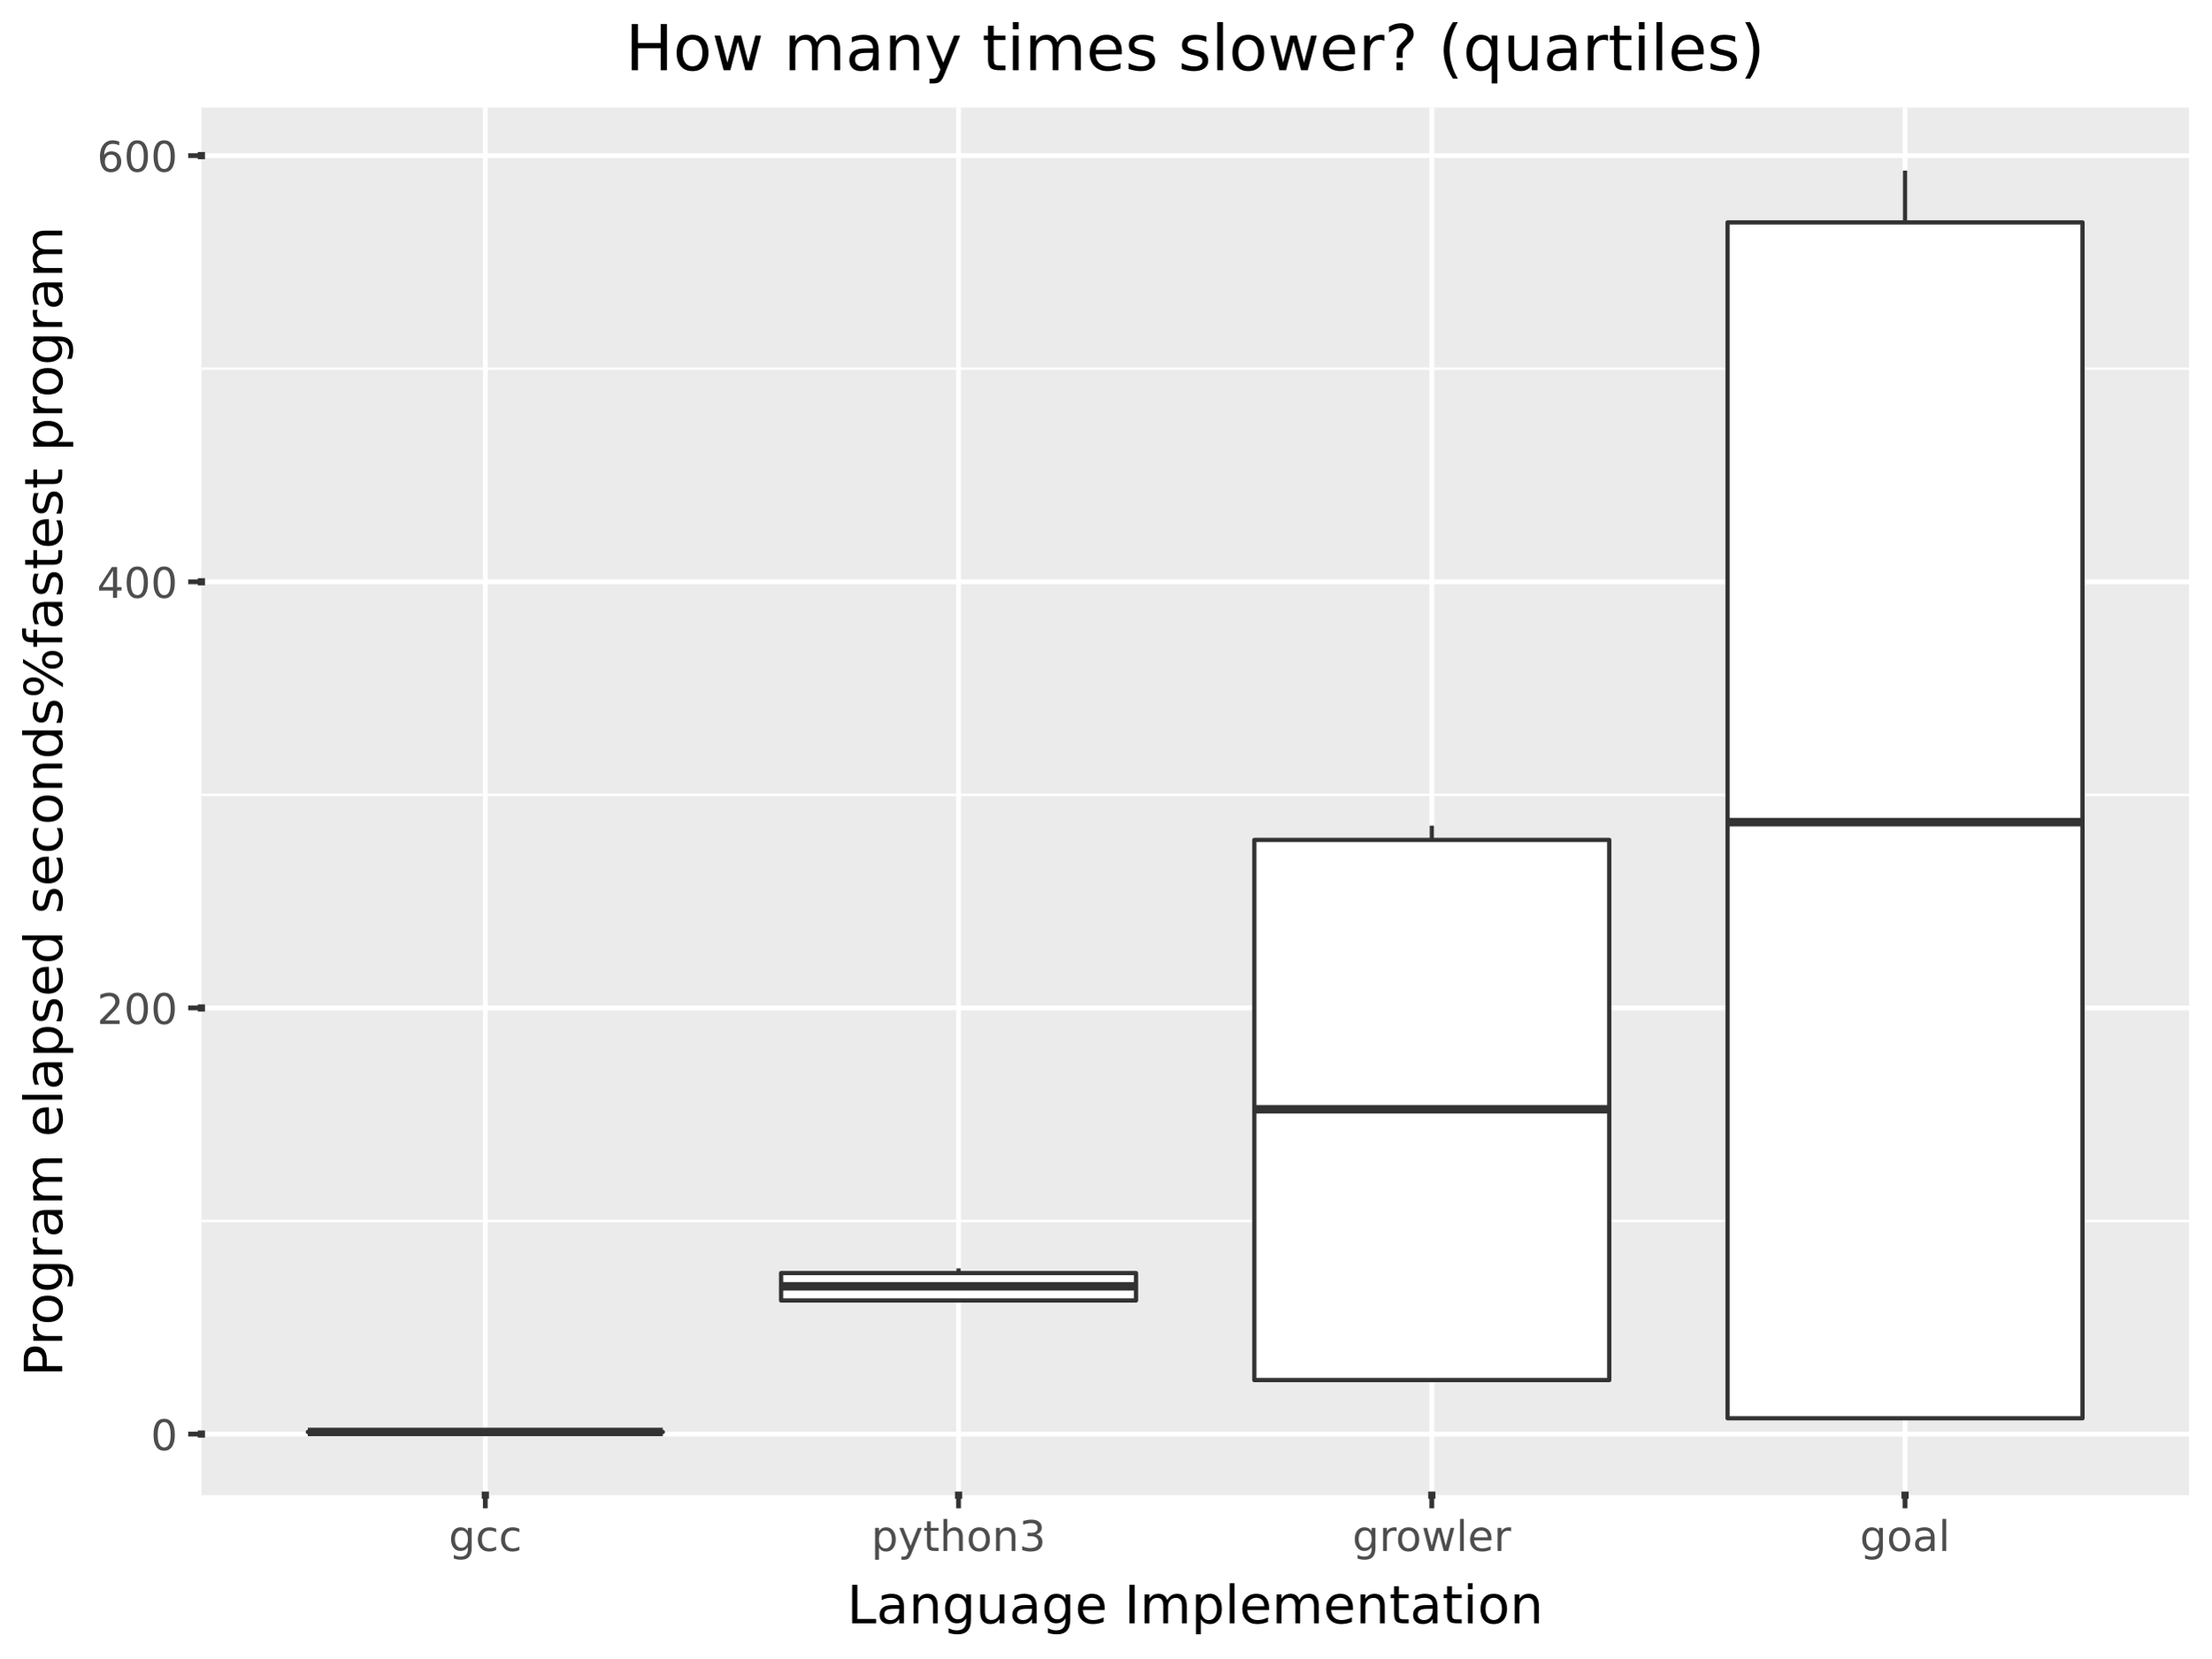
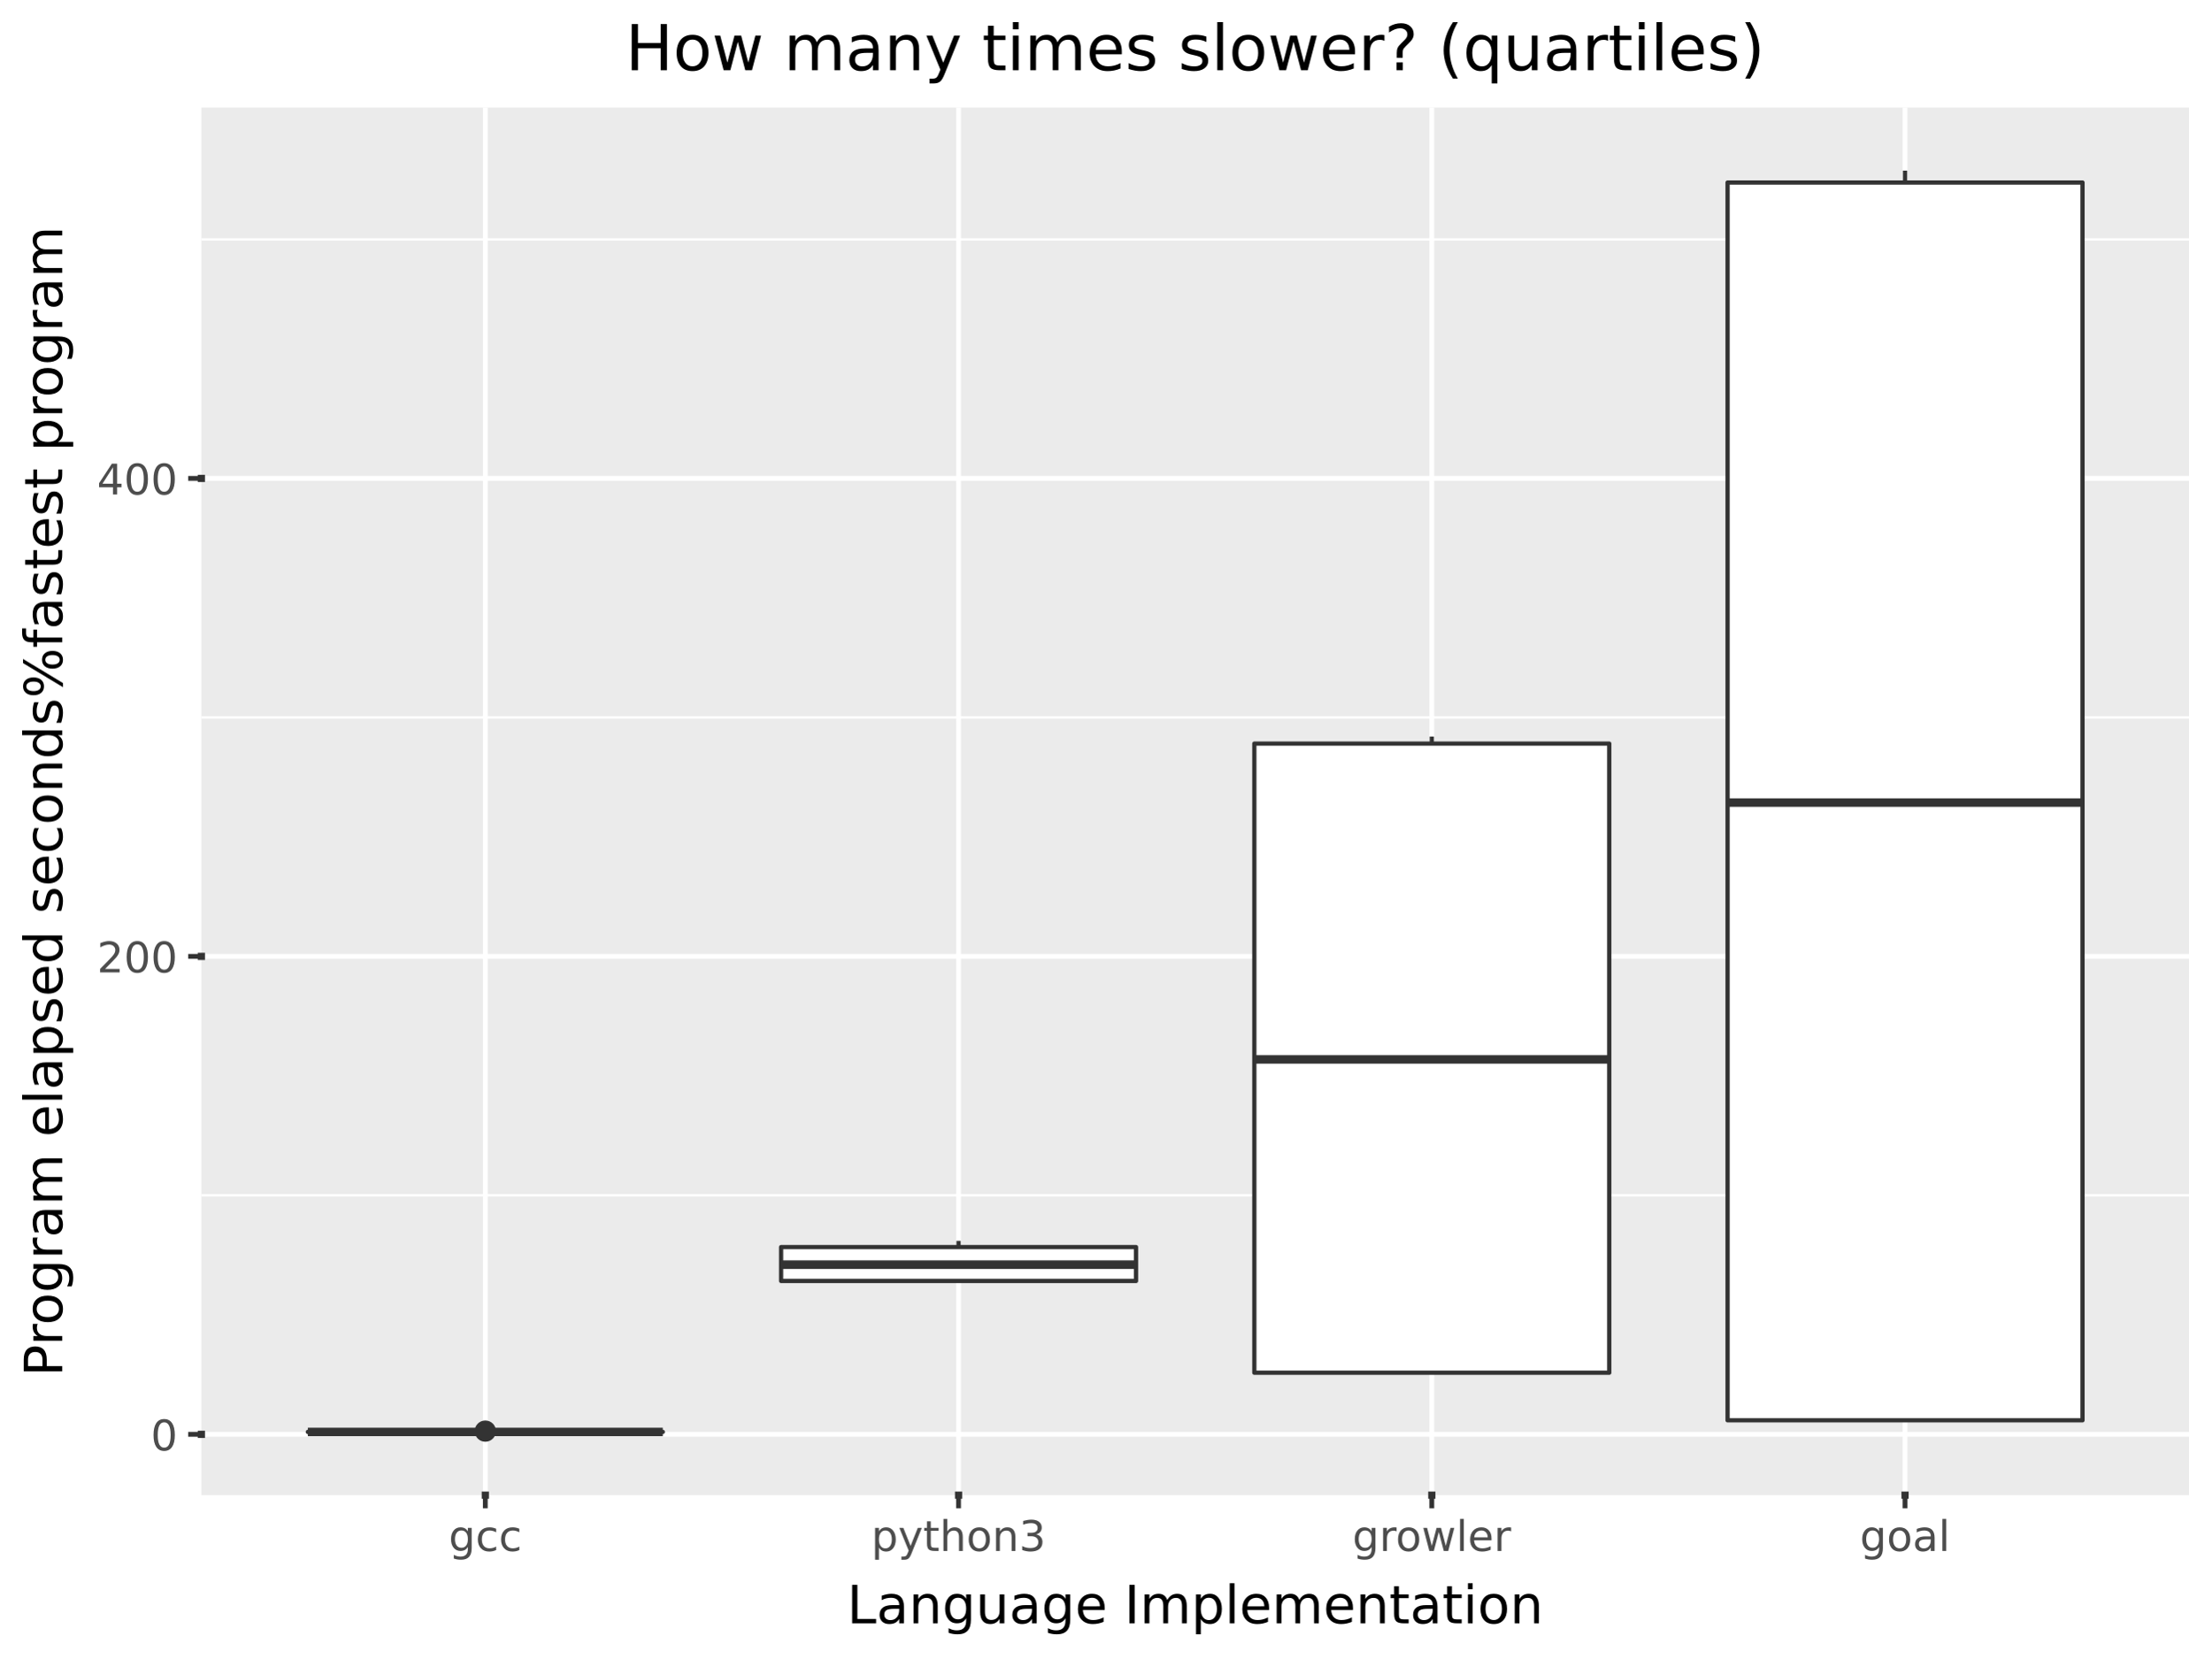
<svg xmlns="http://www.w3.org/2000/svg" xmlns:xlink="http://www.w3.org/1999/xlink" width="460.8pt" height="345.6pt" viewBox="0 0 460.8 345.6" version="1.1">
  <defs>
    <style type="text/css">*{stroke-linejoin: round; stroke-linecap: butt}</style>
  </defs>
  <g id="figure_1">
    <g id="patch_1">
      <path d="M 0 345.6  L 460.8 345.6  L 460.8 0  L 0 0  z " style="fill: #ffffff" />
    </g>
    <g id="patch_2">
      <path d="M 0 345.6  L 460.8 345.6  L 460.8 0  L 0 0  L 0 345.6  z " style="fill: none; stroke: #ffffff; stroke-linejoin: miter" />
    </g>
    <g id="axes_1">
      <g id="patch_3">
        <path d="M 41.964 311.632  L 456.192 311.632  L 456.192 22.417  L 41.964 22.417  z " style="fill: #ebebeb" />
      </g>
      <g id="matplotlib.axis_1">
        <g id="xtick_1">
          <g id="line2d_1">
-             <path d="M 101.139 311.632  L 101.139 22.417  " clip-path="url(#p1e54a7aa17)" style="fill: none; stroke: #ffffff; stroke-linecap: square" />
+             <path d="M 101.139 311.632  L 101.139 22.417  " clip-path="url(#pe23350405b)" style="fill: none; stroke: #ffffff; stroke-linecap: square" />
          </g>
          <g id="line2d_2">
            <path d="M 101.139 311.632  " style="fill: none; stroke: #333333; stroke-width: 1.5; stroke-linecap: square" />
            <defs>
-               <path id="mf7da048837" d="M 0 0  L 0 2.75  " style="stroke: #333333" />
+               <path id="m1bbaaa2d89" d="M 0 0  L 0 2.75  " style="stroke: #333333" />
            </defs>
            <g>
-               <use xlink:href="#mf7da048837" x="101.139" y="311.632" style="fill: #333333; stroke: #333333" />
+               <use xlink:href="#m1bbaaa2d89" x="101.139" y="311.632" style="fill: #333333; stroke: #333333" />
            </g>
          </g>
          <g id="text_1">
            <g style="fill: #4d4d4d" transform="translate(93.50737 323.2684) scale(0.088 -0.088)">
              <defs>
                <path id="DejaVuSans-4a" d="M 2906 1791  Q 2906 2416 2648 2759  Q 2391 3103 1925 3103  Q 1463 3103 1205 2759  Q 947 2416 947 1791  Q 947 1169 1205 825  Q 1463 481 1925 481  Q 2391 481 2648 825  Q 2906 1169 2906 1791  z M 3481 434  Q 3481 -459 3084 -895  Q 2688 -1331 1869 -1331  Q 1566 -1331 1297 -1286  Q 1028 -1241 775 -1147  L 775 -588  Q 1028 -725 1275 -790  Q 1522 -856 1778 -856  Q 2344 -856 2625 -561  Q 2906 -266 2906 331  L 2906 616  Q 2728 306 2450 153  Q 2172 0 1784 0  Q 1141 0 747 490  Q 353 981 353 1791  Q 353 2603 747 3093  Q 1141 3584 1784 3584  Q 2172 3584 2450 3431  Q 2728 3278 2906 2969  L 2906 3500  L 3481 3500  L 3481 434  z " transform="scale(0.015625)" />
                <path id="DejaVuSans-46" d="M 3122 3366  L 3122 2828  Q 2878 2963 2633 3030  Q 2388 3097 2138 3097  Q 1578 3097 1268 2742  Q 959 2388 959 1747  Q 959 1106 1268 751  Q 1578 397 2138 397  Q 2388 397 2633 464  Q 2878 531 3122 666  L 3122 134  Q 2881 22 2623 -34  Q 2366 -91 2075 -91  Q 1284 -91 818 406  Q 353 903 353 1747  Q 353 2603 823 3093  Q 1294 3584 2113 3584  Q 2378 3584 2631 3529  Q 2884 3475 3122 3366  z " transform="scale(0.015625)" />
              </defs>
              <use xlink:href="#DejaVuSans-4a" />
              <use xlink:href="#DejaVuSans-46" transform="translate(63.48438 0)" />
              <use xlink:href="#DejaVuSans-46" transform="translate(118.4688 0)" />
            </g>
          </g>
        </g>
        <g id="xtick_2">
          <g id="line2d_3">
-             <path d="M 199.765 311.632  L 199.765 22.417  " clip-path="url(#p1e54a7aa17)" style="fill: none; stroke: #ffffff; stroke-linecap: square" />
+             <path d="M 199.765 311.632  L 199.765 22.417  " clip-path="url(#pe23350405b)" style="fill: none; stroke: #ffffff; stroke-linecap: square" />
          </g>
          <g id="line2d_4">
            <path d="M 199.765 311.632  " style="fill: none; stroke: #333333; stroke-width: 1.5; stroke-linecap: square" />
            <g>
-               <use xlink:href="#mf7da048837" x="199.765" y="311.632" style="fill: #333333; stroke: #333333" />
+               <use xlink:href="#m1bbaaa2d89" x="199.765" y="311.632" style="fill: #333333; stroke: #333333" />
            </g>
          </g>
          <g id="text_2">
            <g style="fill: #4d4d4d" transform="translate(181.5738 323.2691) scale(0.088 -0.088)">
              <defs>
                <path id="DejaVuSans-53" d="M 1159 525  L 1159 -1331  L 581 -1331  L 581 3500  L 1159 3500  L 1159 2969  Q 1341 3281 1617 3432  Q 1894 3584 2278 3584  Q 2916 3584 3314 3078  Q 3713 2572 3713 1747  Q 3713 922 3314 415  Q 2916 -91 2278 -91  Q 1894 -91 1617 61  Q 1341 213 1159 525  z M 3116 1747  Q 3116 2381 2855 2742  Q 2594 3103 2138 3103  Q 1681 3103 1420 2742  Q 1159 2381 1159 1747  Q 1159 1113 1420 752  Q 1681 391 2138 391  Q 2594 391 2855 752  Q 3116 1113 3116 1747  z " transform="scale(0.015625)" />
                <path id="DejaVuSans-5c" d="M 2059 -325  Q 1816 -950 1584 -1140  Q 1353 -1331 966 -1331  L 506 -1331  L 506 -850  L 844 -850  Q 1081 -850 1212 -737  Q 1344 -625 1503 -206  L 1606 56  L 191 3500  L 800 3500  L 1894 763  L 2988 3500  L 3597 3500  L 2059 -325  z " transform="scale(0.015625)" />
                <path id="DejaVuSans-57" d="M 1172 4494  L 1172 3500  L 2356 3500  L 2356 3053  L 1172 3053  L 1172 1153  Q 1172 725 1289 603  Q 1406 481 1766 481  L 2356 481  L 2356 0  L 1766 0  Q 1100 0 847 248  Q 594 497 594 1153  L 594 3053  L 172 3053  L 172 3500  L 594 3500  L 594 4494  L 1172 4494  z " transform="scale(0.015625)" />
                <path id="DejaVuSans-4b" d="M 3513 2113  L 3513 0  L 2938 0  L 2938 2094  Q 2938 2591 2744 2837  Q 2550 3084 2163 3084  Q 1697 3084 1428 2787  Q 1159 2491 1159 1978  L 1159 0  L 581 0  L 581 4863  L 1159 4863  L 1159 2956  Q 1366 3272 1645 3428  Q 1925 3584 2291 3584  Q 2894 3584 3203 3211  Q 3513 2838 3513 2113  z " transform="scale(0.015625)" />
                <path id="DejaVuSans-52" d="M 1959 3097  Q 1497 3097 1228 2736  Q 959 2375 959 1747  Q 959 1119 1226 758  Q 1494 397 1959 397  Q 2419 397 2687 759  Q 2956 1122 2956 1747  Q 2956 2369 2687 2733  Q 2419 3097 1959 3097  z M 1959 3584  Q 2709 3584 3137 3096  Q 3566 2609 3566 1747  Q 3566 888 3137 398  Q 2709 -91 1959 -91  Q 1206 -91 779 398  Q 353 888 353 1747  Q 353 2609 779 3096  Q 1206 3584 1959 3584  z " transform="scale(0.015625)" />
                <path id="DejaVuSans-51" d="M 3513 2113  L 3513 0  L 2938 0  L 2938 2094  Q 2938 2591 2744 2837  Q 2550 3084 2163 3084  Q 1697 3084 1428 2787  Q 1159 2491 1159 1978  L 1159 0  L 581 0  L 581 3500  L 1159 3500  L 1159 2956  Q 1366 3272 1645 3428  Q 1925 3584 2291 3584  Q 2894 3584 3203 3211  Q 3513 2838 3513 2113  z " transform="scale(0.015625)" />
                <path id="DejaVuSans-16" d="M 2597 2516  Q 3050 2419 3304 2112  Q 3559 1806 3559 1356  Q 3559 666 3084 287  Q 2609 -91 1734 -91  Q 1441 -91 1130 -33  Q 819 25 488 141  L 488 750  Q 750 597 1062 519  Q 1375 441 1716 441  Q 2309 441 2620 675  Q 2931 909 2931 1356  Q 2931 1769 2642 2001  Q 2353 2234 1838 2234  L 1294 2234  L 1294 2753  L 1863 2753  Q 2328 2753 2575 2939  Q 2822 3125 2822 3475  Q 2822 3834 2567 4026  Q 2313 4219 1838 4219  Q 1578 4219 1281 4162  Q 984 4106 628 3988  L 628 4550  Q 988 4650 1302 4700  Q 1616 4750 1894 4750  Q 2613 4750 3031 4423  Q 3450 4097 3450 3541  Q 3450 3153 3228 2886  Q 3006 2619 2597 2516  z " transform="scale(0.015625)" />
              </defs>
              <use xlink:href="#DejaVuSans-53" />
              <use xlink:href="#DejaVuSans-5c" transform="translate(63.48438 0)" />
              <use xlink:href="#DejaVuSans-57" transform="translate(122.6719 0)" />
              <use xlink:href="#DejaVuSans-4b" transform="translate(161.875 0)" />
              <use xlink:href="#DejaVuSans-52" transform="translate(225.25 0)" />
              <use xlink:href="#DejaVuSans-51" transform="translate(286.4375 0)" />
              <use xlink:href="#DejaVuSans-16" transform="translate(349.8125 0)" />
            </g>
          </g>
        </g>
        <g id="xtick_3">
          <g id="line2d_5">
-             <path d="M 298.391 311.632  L 298.391 22.417  " clip-path="url(#p1e54a7aa17)" style="fill: none; stroke: #ffffff; stroke-linecap: square" />
+             <path d="M 298.391 311.632  L 298.391 22.417  " clip-path="url(#pe23350405b)" style="fill: none; stroke: #ffffff; stroke-linecap: square" />
          </g>
          <g id="line2d_6">
            <path d="M 298.391 311.632  " style="fill: none; stroke: #333333; stroke-width: 1.5; stroke-linecap: square" />
            <g>
-               <use xlink:href="#mf7da048837" x="298.391" y="311.632" style="fill: #333333; stroke: #333333" />
+               <use xlink:href="#m1bbaaa2d89" x="298.391" y="311.632" style="fill: #333333; stroke: #333333" />
            </g>
          </g>
          <g id="text_3">
            <g style="fill: #4d4d4d" transform="translate(281.8564 323.2691) scale(0.088 -0.088)">
              <defs>
                <path id="DejaVuSans-55" d="M 2631 2963  Q 2534 3019 2420 3045  Q 2306 3072 2169 3072  Q 1681 3072 1420 2755  Q 1159 2438 1159 1844  L 1159 0  L 581 0  L 581 3500  L 1159 3500  L 1159 2956  Q 1341 3275 1631 3429  Q 1922 3584 2338 3584  Q 2397 3584 2469 3576  Q 2541 3569 2628 3553  L 2631 2963  z " transform="scale(0.015625)" />
                <path id="DejaVuSans-5a" d="M 269 3500  L 844 3500  L 1563 769  L 2278 3500  L 2956 3500  L 3675 769  L 4391 3500  L 4966 3500  L 4050 0  L 3372 0  L 2619 2869  L 1863 0  L 1184 0  L 269 3500  z " transform="scale(0.015625)" />
                <path id="DejaVuSans-4f" d="M 603 4863  L 1178 4863  L 1178 0  L 603 0  L 603 4863  z " transform="scale(0.015625)" />
                <path id="DejaVuSans-48" d="M 3597 1894  L 3597 1613  L 953 1613  Q 991 1019 1311 708  Q 1631 397 2203 397  Q 2534 397 2845 478  Q 3156 559 3463 722  L 3463 178  Q 3153 47 2828 -22  Q 2503 -91 2169 -91  Q 1331 -91 842 396  Q 353 884 353 1716  Q 353 2575 817 3079  Q 1281 3584 2069 3584  Q 2775 3584 3186 3129  Q 3597 2675 3597 1894  z M 3022 2063  Q 3016 2534 2758 2815  Q 2500 3097 2075 3097  Q 1594 3097 1305 2825  Q 1016 2553 972 2059  L 3022 2063  z " transform="scale(0.015625)" />
              </defs>
              <use xlink:href="#DejaVuSans-4a" />
              <use xlink:href="#DejaVuSans-55" transform="translate(63.48438 0)" />
              <use xlink:href="#DejaVuSans-52" transform="translate(102.3906 0)" />
              <use xlink:href="#DejaVuSans-5a" transform="translate(163.5781 0)" />
              <use xlink:href="#DejaVuSans-4f" transform="translate(245.3594 0)" />
              <use xlink:href="#DejaVuSans-48" transform="translate(273.1406 0)" />
              <use xlink:href="#DejaVuSans-55" transform="translate(334.6719 0)" />
            </g>
          </g>
        </g>
        <g id="xtick_4">
          <g id="line2d_7">
-             <path d="M 397.017 311.632  L 397.017 22.417  " clip-path="url(#p1e54a7aa17)" style="fill: none; stroke: #ffffff; stroke-linecap: square" />
+             <path d="M 397.017 311.632  L 397.017 22.417  " clip-path="url(#pe23350405b)" style="fill: none; stroke: #ffffff; stroke-linecap: square" />
          </g>
          <g id="line2d_8">
            <path d="M 397.017 311.632  " style="fill: none; stroke: #333333; stroke-width: 1.5; stroke-linecap: square" />
            <g>
-               <use xlink:href="#mf7da048837" x="397.017" y="311.632" style="fill: #333333; stroke: #333333" />
+               <use xlink:href="#m1bbaaa2d89" x="397.017" y="311.632" style="fill: #333333; stroke: #333333" />
            </g>
          </g>
          <g id="text_4">
            <g style="fill: #4d4d4d" transform="translate(387.6122 323.2691) scale(0.088 -0.088)">
              <defs>
                <path id="DejaVuSans-44" d="M 2194 1759  Q 1497 1759 1228 1600  Q 959 1441 959 1056  Q 959 750 1161 570  Q 1363 391 1709 391  Q 2188 391 2477 730  Q 2766 1069 2766 1631  L 2766 1759  L 2194 1759  z M 3341 1997  L 3341 0  L 2766 0  L 2766 531  Q 2569 213 2275 61  Q 1981 -91 1556 -91  Q 1019 -91 701 211  Q 384 513 384 1019  Q 384 1609 779 1909  Q 1175 2209 1959 2209  L 2766 2209  L 2766 2266  Q 2766 2663 2505 2880  Q 2244 3097 1772 3097  Q 1472 3097 1187 3025  Q 903 2953 641 2809  L 641 3341  Q 956 3463 1253 3523  Q 1550 3584 1831 3584  Q 2591 3584 2966 3190  Q 3341 2797 3341 1997  z " transform="scale(0.015625)" />
              </defs>
              <use xlink:href="#DejaVuSans-4a" />
              <use xlink:href="#DejaVuSans-52" transform="translate(63.48438 0)" />
              <use xlink:href="#DejaVuSans-44" transform="translate(124.6719 0)" />
              <use xlink:href="#DejaVuSans-4f" transform="translate(185.9531 0)" />
            </g>
          </g>
        </g>
      </g>
      <g id="matplotlib.axis_2">
        <g id="ytick_1">
          <g id="line2d_9">
-             <path d="M 41.964 298.911  L 456.192 298.911  " clip-path="url(#p1e54a7aa17)" style="fill: none; stroke: #ffffff; stroke-linecap: square" />
+             <path d="M 41.964 298.961  L 456.192 298.961  " clip-path="url(#pe23350405b)" style="fill: none; stroke: #ffffff; stroke-linecap: square" />
          </g>
          <g id="line2d_10">
-             <path d="M 41.964 298.911  " style="fill: none; stroke: #333333; stroke-width: 1.5; stroke-linecap: square" />
+             <path d="M 41.964 298.961  " style="fill: none; stroke: #333333; stroke-width: 1.5; stroke-linecap: square" />
            <defs>
-               <path id="ma963cca400" d="M 0 0  L -2.75 0  " style="stroke: #333333" />
+               <path id="me15c9c0fe1" d="M 0 0  L -2.75 0  " style="stroke: #333333" />
            </defs>
            <g>
-               <use xlink:href="#ma963cca400" x="41.964" y="298.911" style="fill: #333333; stroke: #333333" />
+               <use xlink:href="#me15c9c0fe1" x="41.964" y="298.961" style="fill: #333333; stroke: #333333" />
            </g>
          </g>
          <g id="text_5">
-             <g style="fill: #4d4d4d" transform="translate(31.41486 302.2541) scale(0.088 -0.088)">
+             <g style="fill: #4d4d4d" transform="translate(31.41486 302.304) scale(0.088 -0.088)">
              <defs>
                <path id="DejaVuSans-13" d="M 2034 4250  Q 1547 4250 1301 3770  Q 1056 3291 1056 2328  Q 1056 1369 1301 889  Q 1547 409 2034 409  Q 2525 409 2770 889  Q 3016 1369 3016 2328  Q 3016 3291 2770 3770  Q 2525 4250 2034 4250  z M 2034 4750  Q 2819 4750 3233 4129  Q 3647 3509 3647 2328  Q 3647 1150 3233 529  Q 2819 -91 2034 -91  Q 1250 -91 836 529  Q 422 1150 422 2328  Q 422 3509 836 4129  Q 1250 4750 2034 4750  z " transform="scale(0.015625)" />
              </defs>
              <use xlink:href="#DejaVuSans-13" />
            </g>
          </g>
        </g>
        <g id="ytick_2">
          <g id="line2d_11">
-             <path d="M 41.964 210.085  L 456.192 210.085  " clip-path="url(#p1e54a7aa17)" style="fill: none; stroke: #ffffff; stroke-linecap: square" />
+             <path d="M 41.964 199.338  L 456.192 199.338  " clip-path="url(#pe23350405b)" style="fill: none; stroke: #ffffff; stroke-linecap: square" />
          </g>
          <g id="line2d_12">
-             <path d="M 41.964 210.085  " style="fill: none; stroke: #333333; stroke-width: 1.5; stroke-linecap: square" />
-             <g>
-               <use xlink:href="#ma963cca400" x="41.964" y="210.085" style="fill: #333333; stroke: #333333" />
+             <path d="M 41.964 199.338  " style="fill: none; stroke: #333333; stroke-width: 1.5; stroke-linecap: square" />
+             <g>
+               <use xlink:href="#me15c9c0fe1" x="41.964" y="199.338" style="fill: #333333; stroke: #333333" />
            </g>
          </g>
          <g id="text_6">
-             <g style="fill: #4d4d4d" transform="translate(20.21686 213.4284) scale(0.088 -0.088)">
+             <g style="fill: #4d4d4d" transform="translate(20.21686 202.6805) scale(0.088 -0.088)">
              <defs>
                <path id="DejaVuSans-15" d="M 1228 531  L 3431 531  L 3431 0  L 469 0  L 469 531  Q 828 903 1448 1529  Q 2069 2156 2228 2338  Q 2531 2678 2651 2914  Q 2772 3150 2772 3378  Q 2772 3750 2511 3984  Q 2250 4219 1831 4219  Q 1534 4219 1204 4116  Q 875 4013 500 3803  L 500 4441  Q 881 4594 1212 4672  Q 1544 4750 1819 4750  Q 2544 4750 2975 4387  Q 3406 4025 3406 3419  Q 3406 3131 3298 2873  Q 3191 2616 2906 2266  Q 2828 2175 2409 1742  Q 1991 1309 1228 531  z " transform="scale(0.015625)" />
              </defs>
              <use xlink:href="#DejaVuSans-15" />
              <use xlink:href="#DejaVuSans-13" transform="translate(63.625 0)" />
              <use xlink:href="#DejaVuSans-13" transform="translate(127.25 0)" />
            </g>
          </g>
        </g>
        <g id="ytick_3">
          <g id="line2d_13">
-             <path d="M 41.964 121.26  L 456.192 121.26  " clip-path="url(#p1e54a7aa17)" style="fill: none; stroke: #ffffff; stroke-linecap: square" />
+             <path d="M 41.964 99.714  L 456.192 99.714  " clip-path="url(#pe23350405b)" style="fill: none; stroke: #ffffff; stroke-linecap: square" />
          </g>
          <g id="line2d_14">
-             <path d="M 41.964 121.26  " style="fill: none; stroke: #333333; stroke-width: 1.5; stroke-linecap: square" />
-             <g>
-               <use xlink:href="#ma963cca400" x="41.964" y="121.26" style="fill: #333333; stroke: #333333" />
+             <path d="M 41.964 99.714  " style="fill: none; stroke: #333333; stroke-width: 1.5; stroke-linecap: square" />
+             <g>
+               <use xlink:href="#me15c9c0fe1" x="41.964" y="99.714" style="fill: #333333; stroke: #333333" />
            </g>
          </g>
          <g id="text_7">
-             <g style="fill: #4d4d4d" transform="translate(20.21686 124.6027) scale(0.088 -0.088)">
+             <g style="fill: #4d4d4d" transform="translate(20.21686 103.0571) scale(0.088 -0.088)">
              <defs>
                <path id="DejaVuSans-17" d="M 2419 4116  L 825 1625  L 2419 1625  L 2419 4116  z M 2253 4666  L 3047 4666  L 3047 1625  L 3713 1625  L 3713 1100  L 3047 1100  L 3047 0  L 2419 0  L 2419 1100  L 313 1100  L 313 1709  L 2253 4666  z " transform="scale(0.015625)" />
              </defs>
              <use xlink:href="#DejaVuSans-17" />
              <use xlink:href="#DejaVuSans-13" transform="translate(63.625 0)" />
              <use xlink:href="#DejaVuSans-13" transform="translate(127.25 0)" />
            </g>
          </g>
        </g>
        <g id="ytick_4">
          <g id="line2d_15">
-             <path d="M 41.964 32.434  L 456.192 32.434  " clip-path="url(#p1e54a7aa17)" style="fill: none; stroke: #ffffff; stroke-linecap: square" />
-           </g>
+             <path d="M 41.964 249.149  L 456.192 249.149  " clip-path="url(#pe23350405b)" style="fill: none; stroke: #ffffff; stroke-width: 0.5; stroke-linecap: square" />
+           </g>
+         </g>
+         <g id="ytick_5">
          <g id="line2d_16">
-             <path d="M 41.964 32.434  " style="fill: none; stroke: #333333; stroke-width: 1.5; stroke-linecap: square" />
-             <g>
-               <use xlink:href="#ma963cca400" x="41.964" y="32.434" style="fill: #333333; stroke: #333333" />
-             </g>
-           </g>
-           <g id="text_8">
-             <g style="fill: #4d4d4d" transform="translate(20.21686 35.77708) scale(0.088 -0.088)">
-               <defs>
-                 <path id="DejaVuSans-19" d="M 2113 2584  Q 1688 2584 1439 2293  Q 1191 2003 1191 1497  Q 1191 994 1439 701  Q 1688 409 2113 409  Q 2538 409 2786 701  Q 3034 994 3034 1497  Q 3034 2003 2786 2293  Q 2538 2584 2113 2584  z M 3366 4563  L 3366 3988  Q 3128 4100 2886 4159  Q 2644 4219 2406 4219  Q 1781 4219 1451 3797  Q 1122 3375 1075 2522  Q 1259 2794 1537 2939  Q 1816 3084 2150 3084  Q 2853 3084 3261 2657  Q 3669 2231 3669 1497  Q 3669 778 3244 343  Q 2819 -91 2113 -91  Q 1303 -91 875 529  Q 447 1150 447 2328  Q 447 3434 972 4092  Q 1497 4750 2381 4750  Q 2619 4750 2861 4703  Q 3103 4656 3366 4563  z " transform="scale(0.015625)" />
-               </defs>
-               <use xlink:href="#DejaVuSans-19" />
-               <use xlink:href="#DejaVuSans-13" transform="translate(63.625 0)" />
-               <use xlink:href="#DejaVuSans-13" transform="translate(127.25 0)" />
-             </g>
-           </g>
-         </g>
-         <g id="ytick_5">
+             <path d="M 41.964 149.526  L 456.192 149.526  " clip-path="url(#pe23350405b)" style="fill: none; stroke: #ffffff; stroke-width: 0.5; stroke-linecap: square" />
+           </g>
+         </g>
+         <g id="ytick_6">
          <g id="line2d_17">
-             <path d="M 41.964 254.498  L 456.192 254.498  " clip-path="url(#p1e54a7aa17)" style="fill: none; stroke: #ffffff; stroke-width: 0.5; stroke-linecap: square" />
-           </g>
-         </g>
-         <g id="ytick_6">
-           <g id="line2d_18">
-             <path d="M 41.964 165.673  L 456.192 165.673  " clip-path="url(#p1e54a7aa17)" style="fill: none; stroke: #ffffff; stroke-width: 0.5; stroke-linecap: square" />
-           </g>
-         </g>
-         <g id="ytick_7">
-           <g id="line2d_19">
-             <path d="M 41.964 76.847  L 456.192 76.847  " clip-path="url(#p1e54a7aa17)" style="fill: none; stroke: #ffffff; stroke-width: 0.5; stroke-linecap: square" />
-           </g>
+             <path d="M 41.964 49.902  L 456.192 49.902  " clip-path="url(#pe23350405b)" style="fill: none; stroke: #ffffff; stroke-width: 0.5; stroke-linecap: square" />
+           </g>
+         </g>
+       </g>
+       <g id="PathCollection_1">
+         <defs>
+           <path id="m8664c5df13" d="M 0 1.772  C 0.47 1.772 0.921 1.586 1.253 1.253  C 1.586 0.921 1.772 0.47 1.772 0  C 1.772 -0.47 1.586 -0.921 1.253 -1.253  C 0.921 -1.586 0.47 -1.772 0 -1.772  C -0.47 -1.772 -0.921 -1.586 -1.253 -1.253  C -1.586 -0.921 -1.772 -0.47 -1.772 0  C -1.772 0.47 -1.586 0.921 -1.253 1.253  C -0.921 1.586 -0.47 1.772 0 1.772  z " style="stroke: #333333; stroke-width: 0.886" />
+         </defs>
+         <g clip-path="url(#pe23350405b)">
+           <use xlink:href="#m8664c5df13" x="101.139" y="298.29" style="fill: #333333; stroke: #333333; stroke-width: 0.886" />
        </g>
      </g>
      <g id="LineCollection_1">
-         <path d="M 101.139 298.463  L 101.139 298.45  " clip-path="url(#p1e54a7aa17)" style="fill: none; stroke: #333333; stroke-width: 0.886" />
-         <path d="M 101.139 298.476  L 101.139 298.486  " clip-path="url(#p1e54a7aa17)" style="fill: none; stroke: #333333; stroke-width: 0.886" />
+         <path d="M 101.139 298.452  L 101.139 298.435  " clip-path="url(#pe23350405b)" style="fill: none; stroke: #333333; stroke-width: 0.886" />
+         <path d="M 101.139 298.468  L 101.139 298.486  " clip-path="url(#pe23350405b)" style="fill: none; stroke: #333333; stroke-width: 0.886" />
      </g>
      <g id="PolyCollection_1">
        <defs>
-           <path id="m850df1195d" d="M 64.155 -47.137  L 64.155 -47.137  L 138.124 -47.137  L 138.124 -47.124  L 64.155 -47.124  z " style="stroke: #333333; stroke-width: 0.886" />
-         </defs>
-         <g clip-path="url(#p1e54a7aa17)">
-           <use xlink:href="#m850df1195d" x="0" y="345.6" style="fill: #ffffff; stroke: #333333; stroke-width: 0.886" />
+           <path id="mdfb5ffaa7f" d="M 64.155 -47.148  L 64.155 -47.148  L 138.124 -47.148  L 138.124 -47.132  L 64.155 -47.132  z " style="stroke: #333333; stroke-width: 0.886" />
+         </defs>
+         <g clip-path="url(#pe23350405b)">
+           <use xlink:href="#mdfb5ffaa7f" x="0" y="345.6" style="fill: #ffffff; stroke: #333333; stroke-width: 0.886" />
        </g>
      </g>
      <g id="LineCollection_2">
-         <path d="M 64.155 298.467  L 138.124 298.467  " clip-path="url(#p1e54a7aa17)" style="fill: none; stroke: #333333; stroke-width: 1.772" />
+         <path d="M 64.155 298.463  L 138.124 298.463  " clip-path="url(#pe23350405b)" style="fill: none; stroke: #333333; stroke-width: 1.772" />
      </g>
      <g id="LineCollection_3">
-         <path d="M 199.765 265.351  L 199.765 264.381  " clip-path="url(#p1e54a7aa17)" style="fill: none; stroke: #333333; stroke-width: 0.886" />
-         <path d="M 199.765 271.057  L 199.765 271.22  " clip-path="url(#p1e54a7aa17)" style="fill: none; stroke: #333333; stroke-width: 0.886" />
+         <path d="M 199.765 259.93  L 199.765 258.655  " clip-path="url(#pe23350405b)" style="fill: none; stroke: #333333; stroke-width: 0.886" />
+         <path d="M 199.765 266.997  L 199.765 267.215  " clip-path="url(#pe23350405b)" style="fill: none; stroke: #333333; stroke-width: 0.886" />
      </g>
      <g id="PolyCollection_2">
        <defs>
-           <path id="m0160482229" d="M 162.78 -80.249  L 162.78 -80.249  L 236.75 -80.249  L 236.75 -74.543  L 162.78 -74.543  z " style="stroke: #333333; stroke-width: 0.886" />
-         </defs>
-         <g clip-path="url(#p1e54a7aa17)">
-           <use xlink:href="#m0160482229" x="0" y="345.6" style="fill: #ffffff; stroke: #333333; stroke-width: 0.886" />
+           <path id="m75fa6cc0b3" d="M 162.78 -85.67  L 162.78 -85.67  L 236.75 -85.67  L 236.75 -78.603  L 162.78 -78.603  z " style="stroke: #333333; stroke-width: 0.886" />
+         </defs>
+         <g clip-path="url(#pe23350405b)">
+           <use xlink:href="#m75fa6cc0b3" x="0" y="345.6" style="fill: #ffffff; stroke: #333333; stroke-width: 0.886" />
        </g>
      </g>
      <g id="LineCollection_4">
-         <path d="M 162.78 268.113  L 236.75 268.113  " clip-path="url(#p1e54a7aa17)" style="fill: none; stroke: #333333; stroke-width: 1.772" />
+         <path d="M 162.78 263.596  L 236.75 263.596  " clip-path="url(#pe23350405b)" style="fill: none; stroke: #333333; stroke-width: 1.772" />
      </g>
      <g id="LineCollection_5">
-         <path d="M 298.391 175.069  L 298.391 172.09  " clip-path="url(#p1e54a7aa17)" style="fill: none; stroke: #333333; stroke-width: 0.886" />
-         <path d="M 298.391 287.655  L 298.391 287.704  " clip-path="url(#p1e54a7aa17)" style="fill: none; stroke: #333333; stroke-width: 0.886" />
+         <path d="M 298.391 154.989  L 298.391 153.526  " clip-path="url(#pe23350405b)" style="fill: none; stroke: #333333; stroke-width: 0.886" />
+         <path d="M 298.391 286.119  L 298.391 286.214  " clip-path="url(#pe23350405b)" style="fill: none; stroke: #333333; stroke-width: 0.886" />
      </g>
      <g id="PolyCollection_3">
        <defs>
-           <path id="mb4e443d15a" d="M 261.406 -170.531  L 261.406 -170.531  L 335.375 -170.531  L 335.375 -57.945  L 261.406 -57.945  z " style="stroke: #333333; stroke-width: 0.886" />
-         </defs>
-         <g clip-path="url(#p1e54a7aa17)">
-           <use xlink:href="#mb4e443d15a" x="0" y="345.6" style="fill: #ffffff; stroke: #333333; stroke-width: 0.886" />
+           <path id="mb19dec3178" d="M 261.406 -190.611  L 261.406 -190.611  L 335.375 -190.611  L 335.375 -59.481  L 261.406 -59.481  z " style="stroke: #333333; stroke-width: 0.886" />
+         </defs>
+         <g clip-path="url(#pe23350405b)">
+           <use xlink:href="#mb19dec3178" x="0" y="345.6" style="fill: #ffffff; stroke: #333333; stroke-width: 0.886" />
        </g>
      </g>
      <g id="LineCollection_6">
-         <path d="M 261.406 231.207  L 335.375 231.207  " clip-path="url(#p1e54a7aa17)" style="fill: none; stroke: #333333; stroke-width: 1.772" />
+         <path d="M 261.406 220.814  L 335.375 220.814  " clip-path="url(#pe23350405b)" style="fill: none; stroke: #333333; stroke-width: 1.772" />
      </g>
      <g id="LineCollection_7">
-         <path d="M 397.017 46.354  L 397.017 35.563  " clip-path="url(#p1e54a7aa17)" style="fill: none; stroke: #333333; stroke-width: 0.886" />
-         <path d="M 397.017 295.607  L 397.017 295.673  " clip-path="url(#p1e54a7aa17)" style="fill: none; stroke: #333333; stroke-width: 0.886" />
+         <path d="M 397.017 38.04  L 397.017 35.563  " clip-path="url(#pe23350405b)" style="fill: none; stroke: #333333; stroke-width: 0.886" />
+         <path d="M 397.017 296.032  L 397.017 296.063  " clip-path="url(#pe23350405b)" style="fill: none; stroke: #333333; stroke-width: 0.886" />
      </g>
      <g id="PolyCollection_4">
        <defs>
-           <path id="mc2fe00c2b1" d="M 360.032 -299.246  L 360.032 -299.246  L 434.001 -299.246  L 434.001 -49.993  L 360.032 -49.993  z " style="stroke: #333333; stroke-width: 0.886" />
-         </defs>
-         <g clip-path="url(#p1e54a7aa17)">
-           <use xlink:href="#mc2fe00c2b1" x="0" y="345.6" style="fill: #ffffff; stroke: #333333; stroke-width: 0.886" />
+           <path id="m2adb36d928" d="M 360.032 -307.56  L 360.032 -307.56  L 434.001 -307.56  L 434.001 -49.568  L 360.032 -49.568  z " style="stroke: #333333; stroke-width: 0.886" />
+         </defs>
+         <g clip-path="url(#pe23350405b)">
+           <use xlink:href="#m2adb36d928" x="0" y="345.6" style="fill: #ffffff; stroke: #333333; stroke-width: 0.886" />
        </g>
      </g>
      <g id="LineCollection_8">
-         <path d="M 360.032 171.363  L 434.001 171.363  " clip-path="url(#p1e54a7aa17)" style="fill: none; stroke: #333333; stroke-width: 1.772" />
-       </g>
-     </g>
-     <g id="text_9">
+         <path d="M 360.032 167.292  L 434.001 167.292  " clip-path="url(#pe23350405b)" style="fill: none; stroke: #333333; stroke-width: 1.772" />
+       </g>
+     </g>
+     <g id="text_8">
      <g transform="translate(130.3573 14.63794) scale(0.132 -0.132)">
        <defs>
          <path id="DejaVuSans-2b" d="M 628 4666  L 1259 4666  L 1259 2753  L 3553 2753  L 3553 4666  L 4184 4666  L 4184 0  L 3553 0  L 3553 2222  L 1259 2222  L 1259 0  L 628 0  L 628 4666  z " transform="scale(0.015625)" />
          <path id="DejaVuSans-3" transform="scale(0.015625)" />
          <path id="DejaVuSans-50" d="M 3328 2828  Q 3544 3216 3844 3400  Q 4144 3584 4550 3584  Q 5097 3584 5394 3201  Q 5691 2819 5691 2113  L 5691 0  L 5113 0  L 5113 2094  Q 5113 2597 4934 2840  Q 4756 3084 4391 3084  Q 3944 3084 3684 2787  Q 3425 2491 3425 1978  L 3425 0  L 2847 0  L 2847 2094  Q 2847 2600 2669 2842  Q 2491 3084 2119 3084  Q 1678 3084 1418 2786  Q 1159 2488 1159 1978  L 1159 0  L 581 0  L 581 3500  L 1159 3500  L 1159 2956  Q 1356 3278 1631 3431  Q 1906 3584 2284 3584  Q 2666 3584 2933 3390  Q 3200 3197 3328 2828  z " transform="scale(0.015625)" />
          <path id="DejaVuSans-4c" d="M 603 3500  L 1178 3500  L 1178 0  L 603 0  L 603 3500  z M 603 4863  L 1178 4863  L 1178 4134  L 603 4134  L 603 4863  z " transform="scale(0.015625)" />
          <path id="DejaVuSans-56" d="M 2834 3397  L 2834 2853  Q 2591 2978 2328 3040  Q 2066 3103 1784 3103  Q 1356 3103 1142 2972  Q 928 2841 928 2578  Q 928 2378 1081 2264  Q 1234 2150 1697 2047  L 1894 2003  Q 2506 1872 2764 1633  Q 3022 1394 3022 966  Q 3022 478 2636 193  Q 2250 -91 1575 -91  Q 1294 -91 989 -36  Q 684 19 347 128  L 347 722  Q 666 556 975 473  Q 1284 391 1588 391  Q 1994 391 2212 530  Q 2431 669 2431 922  Q 2431 1156 2273 1281  Q 2116 1406 1581 1522  L 1381 1569  Q 847 1681 609 1914  Q 372 2147 372 2553  Q 372 3047 722 3315  Q 1072 3584 1716 3584  Q 2034 3584 2315 3537  Q 2597 3491 2834 3397  z " transform="scale(0.015625)" />
          <path id="DejaVuSans-22" d="M 1222 794  L 1856 794  L 1856 0  L 1222 0  L 1222 794  z M 1838 1253  L 1241 1253  L 1241 1734  Q 1241 2050 1328 2253  Q 1416 2456 1697 2725  L 1978 3003  Q 2156 3169 2236 3316  Q 2316 3463 2316 3616  Q 2316 3894 2111 4066  Q 1906 4238 1569 4238  Q 1322 4238 1042 4128  Q 763 4019 459 3809  L 459 4397  Q 753 4575 1054 4662  Q 1356 4750 1678 4750  Q 2253 4750 2601 4447  Q 2950 4144 2950 3647  Q 2950 3409 2837 3195  Q 2725 2981 2444 2713  L 2169 2444  Q 2022 2297 1961 2214  Q 1900 2131 1875 2053  Q 1856 1988 1847 1894  Q 1838 1800 1838 1638  L 1838 1253  z " transform="scale(0.015625)" />
          <path id="DejaVuSans-b" d="M 1984 4856  Q 1566 4138 1362 3434  Q 1159 2731 1159 2009  Q 1159 1288 1364 580  Q 1569 -128 1984 -844  L 1484 -844  Q 1016 -109 783 600  Q 550 1309 550 2009  Q 550 2706 781 3412  Q 1013 4119 1484 4856  L 1984 4856  z " transform="scale(0.015625)" />
          <path id="DejaVuSans-54" d="M 947 1747  Q 947 1113 1208 752  Q 1469 391 1925 391  Q 2381 391 2643 752  Q 2906 1113 2906 1747  Q 2906 2381 2643 2742  Q 2381 3103 1925 3103  Q 1469 3103 1208 2742  Q 947 2381 947 1747  z M 2906 525  Q 2725 213 2448 61  Q 2172 -91 1784 -91  Q 1150 -91 751 415  Q 353 922 353 1747  Q 353 2572 751 3078  Q 1150 3584 1784 3584  Q 2172 3584 2448 3432  Q 2725 3281 2906 2969  L 2906 3500  L 3481 3500  L 3481 -1331  L 2906 -1331  L 2906 525  z " transform="scale(0.015625)" />
          <path id="DejaVuSans-58" d="M 544 1381  L 544 3500  L 1119 3500  L 1119 1403  Q 1119 906 1312 657  Q 1506 409 1894 409  Q 2359 409 2629 706  Q 2900 1003 2900 1516  L 2900 3500  L 3475 3500  L 3475 0  L 2900 0  L 2900 538  Q 2691 219 2414 64  Q 2138 -91 1772 -91  Q 1169 -91 856 284  Q 544 659 544 1381  z M 1991 3584  L 1991 3584  z " transform="scale(0.015625)" />
          <path id="DejaVuSans-c" d="M 513 4856  L 1013 4856  Q 1481 4119 1714 3412  Q 1947 2706 1947 2009  Q 1947 1309 1714 600  Q 1481 -109 1013 -844  L 513 -844  Q 928 -128 1133 580  Q 1338 1288 1338 2009  Q 1338 2731 1133 3434  Q 928 4138 513 4856  z " transform="scale(0.015625)" />
        </defs>
        <use xlink:href="#DejaVuSans-2b" />
        <use xlink:href="#DejaVuSans-52" transform="translate(75.20312 0)" />
        <use xlink:href="#DejaVuSans-5a" transform="translate(136.3906 0)" />
        <use xlink:href="#DejaVuSans-3" transform="translate(218.1719 0)" />
        <use xlink:href="#DejaVuSans-50" transform="translate(249.9531 0)" />
        <use xlink:href="#DejaVuSans-44" transform="translate(347.3594 0)" />
        <use xlink:href="#DejaVuSans-51" transform="translate(408.6406 0)" />
        <use xlink:href="#DejaVuSans-5c" transform="translate(472.0156 0)" />
        <use xlink:href="#DejaVuSans-3" transform="translate(531.2031 0)" />
        <use xlink:href="#DejaVuSans-57" transform="translate(562.9844 0)" />
        <use xlink:href="#DejaVuSans-4c" transform="translate(602.1875 0)" />
        <use xlink:href="#DejaVuSans-50" transform="translate(629.9688 0)" />
        <use xlink:href="#DejaVuSans-48" transform="translate(727.375 0)" />
        <use xlink:href="#DejaVuSans-56" transform="translate(788.9062 0)" />
        <use xlink:href="#DejaVuSans-3" transform="translate(841 0)" />
        <use xlink:href="#DejaVuSans-56" transform="translate(872.7812 0)" />
        <use xlink:href="#DejaVuSans-4f" transform="translate(924.875 0)" />
        <use xlink:href="#DejaVuSans-52" transform="translate(952.6562 0)" />
        <use xlink:href="#DejaVuSans-5a" transform="translate(1013.844 0)" />
        <use xlink:href="#DejaVuSans-48" transform="translate(1095.625 0)" />
        <use xlink:href="#DejaVuSans-55" transform="translate(1157.156 0)" />
        <use xlink:href="#DejaVuSans-22" transform="translate(1198.266 0)" />
        <use xlink:href="#DejaVuSans-3" transform="translate(1251.344 0)" />
        <use xlink:href="#DejaVuSans-b" transform="translate(1283.125 0)" />
        <use xlink:href="#DejaVuSans-54" transform="translate(1322.141 0)" />
        <use xlink:href="#DejaVuSans-58" transform="translate(1385.625 0)" />
        <use xlink:href="#DejaVuSans-44" transform="translate(1449 0)" />
        <use xlink:href="#DejaVuSans-55" transform="translate(1510.281 0)" />
        <use xlink:href="#DejaVuSans-57" transform="translate(1551.391 0)" />
        <use xlink:href="#DejaVuSans-4c" transform="translate(1590.594 0)" />
        <use xlink:href="#DejaVuSans-4f" transform="translate(1618.375 0)" />
        <use xlink:href="#DejaVuSans-48" transform="translate(1646.156 0)" />
        <use xlink:href="#DejaVuSans-56" transform="translate(1707.688 0)" />
        <use xlink:href="#DejaVuSans-c" transform="translate(1759.781 0)" />
      </g>
    </g>
-     <g id="text_10">
+     <g id="text_9">
      <g transform="translate(176.5132 338.3494) scale(0.11 -0.11)">
        <defs>
          <path id="DejaVuSans-2f" d="M 628 4666  L 1259 4666  L 1259 531  L 3531 531  L 3531 0  L 628 0  L 628 4666  z " transform="scale(0.015625)" />
          <path id="DejaVuSans-2c" d="M 628 4666  L 1259 4666  L 1259 0  L 628 0  L 628 4666  z " transform="scale(0.015625)" />
        </defs>
        <use xlink:href="#DejaVuSans-2f" />
        <use xlink:href="#DejaVuSans-44" transform="translate(55.71875 0)" />
        <use xlink:href="#DejaVuSans-51" transform="translate(117 0)" />
        <use xlink:href="#DejaVuSans-4a" transform="translate(180.375 0)" />
        <use xlink:href="#DejaVuSans-58" transform="translate(243.8594 0)" />
        <use xlink:href="#DejaVuSans-44" transform="translate(307.2344 0)" />
        <use xlink:href="#DejaVuSans-4a" transform="translate(368.5156 0)" />
        <use xlink:href="#DejaVuSans-48" transform="translate(432 0)" />
        <use xlink:href="#DejaVuSans-3" transform="translate(493.5312 0)" />
        <use xlink:href="#DejaVuSans-2c" transform="translate(525.3125 0)" />
        <use xlink:href="#DejaVuSans-50" transform="translate(554.8125 0)" />
        <use xlink:href="#DejaVuSans-53" transform="translate(652.2188 0)" />
        <use xlink:href="#DejaVuSans-4f" transform="translate(715.7031 0)" />
        <use xlink:href="#DejaVuSans-48" transform="translate(743.4844 0)" />
        <use xlink:href="#DejaVuSans-50" transform="translate(805.0156 0)" />
        <use xlink:href="#DejaVuSans-48" transform="translate(902.4219 0)" />
        <use xlink:href="#DejaVuSans-51" transform="translate(963.9531 0)" />
        <use xlink:href="#DejaVuSans-57" transform="translate(1027.328 0)" />
        <use xlink:href="#DejaVuSans-44" transform="translate(1066.531 0)" />
        <use xlink:href="#DejaVuSans-57" transform="translate(1127.812 0)" />
        <use xlink:href="#DejaVuSans-4c" transform="translate(1167.016 0)" />
        <use xlink:href="#DejaVuSans-52" transform="translate(1194.797 0)" />
        <use xlink:href="#DejaVuSans-51" transform="translate(1255.984 0)" />
      </g>
    </g>
-     <g id="text_11">
+     <g id="text_10">
      <g transform="translate(12.96628 286.9076) rotate(-90) scale(0.11 -0.11)">
        <defs>
          <path id="DejaVuSans-33" d="M 1259 4147  L 1259 2394  L 2053 2394  Q 2494 2394 2734 2622  Q 2975 2850 2975 3272  Q 2975 3691 2734 3919  Q 2494 4147 2053 4147  L 1259 4147  z M 628 4666  L 2053 4666  Q 2838 4666 3239 4311  Q 3641 3956 3641 3272  Q 3641 2581 3239 2228  Q 2838 1875 2053 1875  L 1259 1875  L 1259 0  L 628 0  L 628 4666  z " transform="scale(0.015625)" />
          <path id="DejaVuSans-47" d="M 2906 2969  L 2906 4863  L 3481 4863  L 3481 0  L 2906 0  L 2906 525  Q 2725 213 2448 61  Q 2172 -91 1784 -91  Q 1150 -91 751 415  Q 353 922 353 1747  Q 353 2572 751 3078  Q 1150 3584 1784 3584  Q 2172 3584 2448 3432  Q 2725 3281 2906 2969  z M 947 1747  Q 947 1113 1208 752  Q 1469 391 1925 391  Q 2381 391 2643 752  Q 2906 1113 2906 1747  Q 2906 2381 2643 2742  Q 2381 3103 1925 3103  Q 1469 3103 1208 2742  Q 947 2381 947 1747  z " transform="scale(0.015625)" />
          <path id="DejaVuSans-8" d="M 4653 2053  Q 4381 2053 4226 1822  Q 4072 1591 4072 1178  Q 4072 772 4226 539  Q 4381 306 4653 306  Q 4919 306 5073 539  Q 5228 772 5228 1178  Q 5228 1588 5073 1820  Q 4919 2053 4653 2053  z M 4653 2450  Q 5147 2450 5437 2106  Q 5728 1763 5728 1178  Q 5728 594 5436 251  Q 5144 -91 4653 -91  Q 4153 -91 3862 251  Q 3572 594 3572 1178  Q 3572 1766 3864 2108  Q 4156 2450 4653 2450  z M 1428 4353  Q 1159 4353 1004 4120  Q 850 3888 850 3481  Q 850 3069 1003 2837  Q 1156 2606 1428 2606  Q 1700 2606 1854 2837  Q 2009 3069 2009 3481  Q 2009 3884 1853 4118  Q 1697 4353 1428 4353  z M 4250 4750  L 4750 4750  L 1831 -91  L 1331 -91  L 4250 4750  z M 1428 4750  Q 1922 4750 2215 4408  Q 2509 4066 2509 3481  Q 2509 2891 2217 2550  Q 1925 2209 1428 2209  Q 931 2209 642 2551  Q 353 2894 353 3481  Q 353 4063 643 4406  Q 934 4750 1428 4750  z " transform="scale(0.015625)" />
          <path id="DejaVuSans-49" d="M 2375 4863  L 2375 4384  L 1825 4384  Q 1516 4384 1395 4259  Q 1275 4134 1275 3809  L 1275 3500  L 2222 3500  L 2222 3053  L 1275 3053  L 1275 0  L 697 0  L 697 3053  L 147 3053  L 147 3500  L 697 3500  L 697 3744  Q 697 4328 969 4595  Q 1241 4863 1831 4863  L 2375 4863  z " transform="scale(0.015625)" />
        </defs>
        <use xlink:href="#DejaVuSans-33" />
        <use xlink:href="#DejaVuSans-55" transform="translate(58.54688 0)" />
        <use xlink:href="#DejaVuSans-52" transform="translate(97.45312 0)" />
        <use xlink:href="#DejaVuSans-4a" transform="translate(158.6406 0)" />
        <use xlink:href="#DejaVuSans-55" transform="translate(222.125 0)" />
        <use xlink:href="#DejaVuSans-44" transform="translate(263.2344 0)" />
        <use xlink:href="#DejaVuSans-50" transform="translate(324.5156 0)" />
        <use xlink:href="#DejaVuSans-3" transform="translate(421.9219 0)" />
        <use xlink:href="#DejaVuSans-48" transform="translate(453.7031 0)" />
        <use xlink:href="#DejaVuSans-4f" transform="translate(515.2344 0)" />
        <use xlink:href="#DejaVuSans-44" transform="translate(543.0156 0)" />
        <use xlink:href="#DejaVuSans-53" transform="translate(604.2969 0)" />
        <use xlink:href="#DejaVuSans-56" transform="translate(667.7812 0)" />
        <use xlink:href="#DejaVuSans-48" transform="translate(719.875 0)" />
        <use xlink:href="#DejaVuSans-47" transform="translate(781.4062 0)" />
        <use xlink:href="#DejaVuSans-3" transform="translate(844.8906 0)" />
        <use xlink:href="#DejaVuSans-56" transform="translate(876.6719 0)" />
        <use xlink:href="#DejaVuSans-48" transform="translate(928.7656 0)" />
        <use xlink:href="#DejaVuSans-46" transform="translate(990.2969 0)" />
        <use xlink:href="#DejaVuSans-52" transform="translate(1045.281 0)" />
        <use xlink:href="#DejaVuSans-51" transform="translate(1106.469 0)" />
        <use xlink:href="#DejaVuSans-47" transform="translate(1169.844 0)" />
        <use xlink:href="#DejaVuSans-56" transform="translate(1233.328 0)" />
        <use xlink:href="#DejaVuSans-8" transform="translate(1285.422 0)" />
        <use xlink:href="#DejaVuSans-49" transform="translate(1380.438 0)" />
        <use xlink:href="#DejaVuSans-44" transform="translate(1415.641 0)" />
        <use xlink:href="#DejaVuSans-56" transform="translate(1476.922 0)" />
        <use xlink:href="#DejaVuSans-57" transform="translate(1529.016 0)" />
        <use xlink:href="#DejaVuSans-48" transform="translate(1568.219 0)" />
        <use xlink:href="#DejaVuSans-56" transform="translate(1629.75 0)" />
        <use xlink:href="#DejaVuSans-57" transform="translate(1681.844 0)" />
        <use xlink:href="#DejaVuSans-3" transform="translate(1721.047 0)" />
        <use xlink:href="#DejaVuSans-53" transform="translate(1752.828 0)" />
        <use xlink:href="#DejaVuSans-55" transform="translate(1816.312 0)" />
        <use xlink:href="#DejaVuSans-52" transform="translate(1855.219 0)" />
        <use xlink:href="#DejaVuSans-4a" transform="translate(1916.406 0)" />
        <use xlink:href="#DejaVuSans-55" transform="translate(1979.891 0)" />
        <use xlink:href="#DejaVuSans-44" transform="translate(2021 0)" />
        <use xlink:href="#DejaVuSans-50" transform="translate(2082.281 0)" />
      </g>
    </g>
  </g>
  <defs>
-     <clipPath id="p1e54a7aa17">
+     <clipPath id="pe23350405b">
      <rect x="41.964" y="22.417" width="414.228" height="289.215" />
    </clipPath>
  </defs>
</svg>
